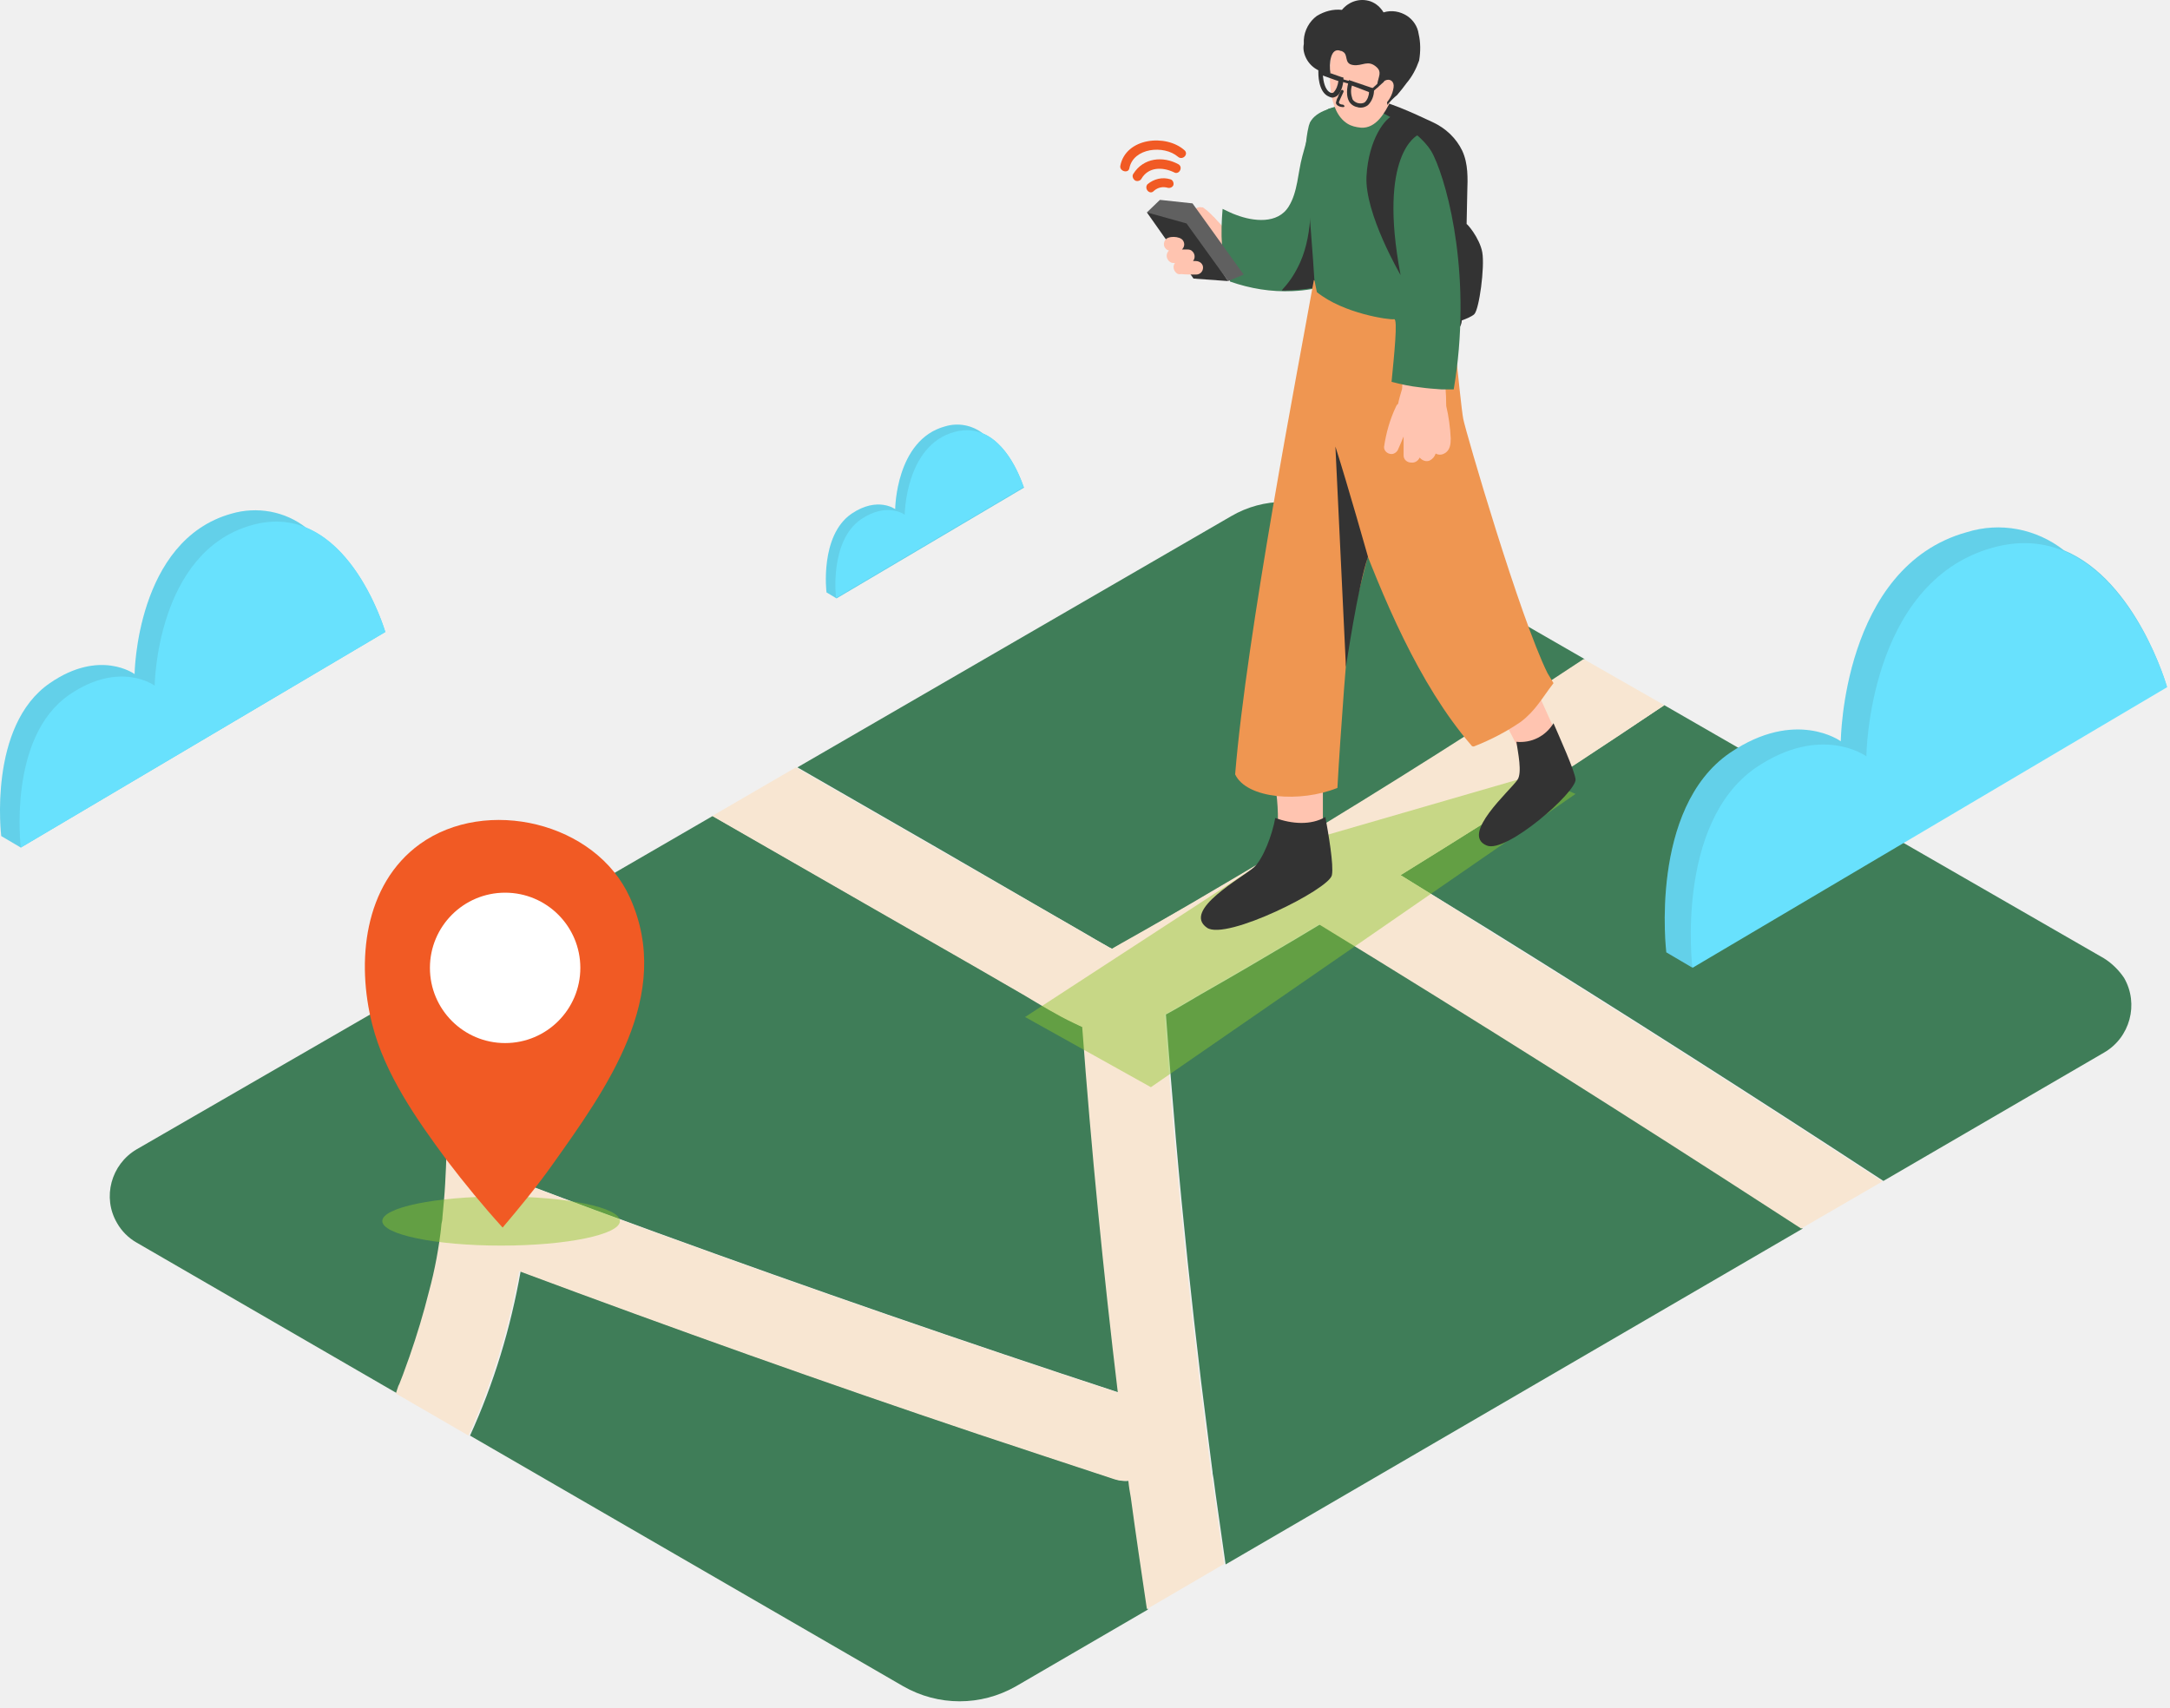
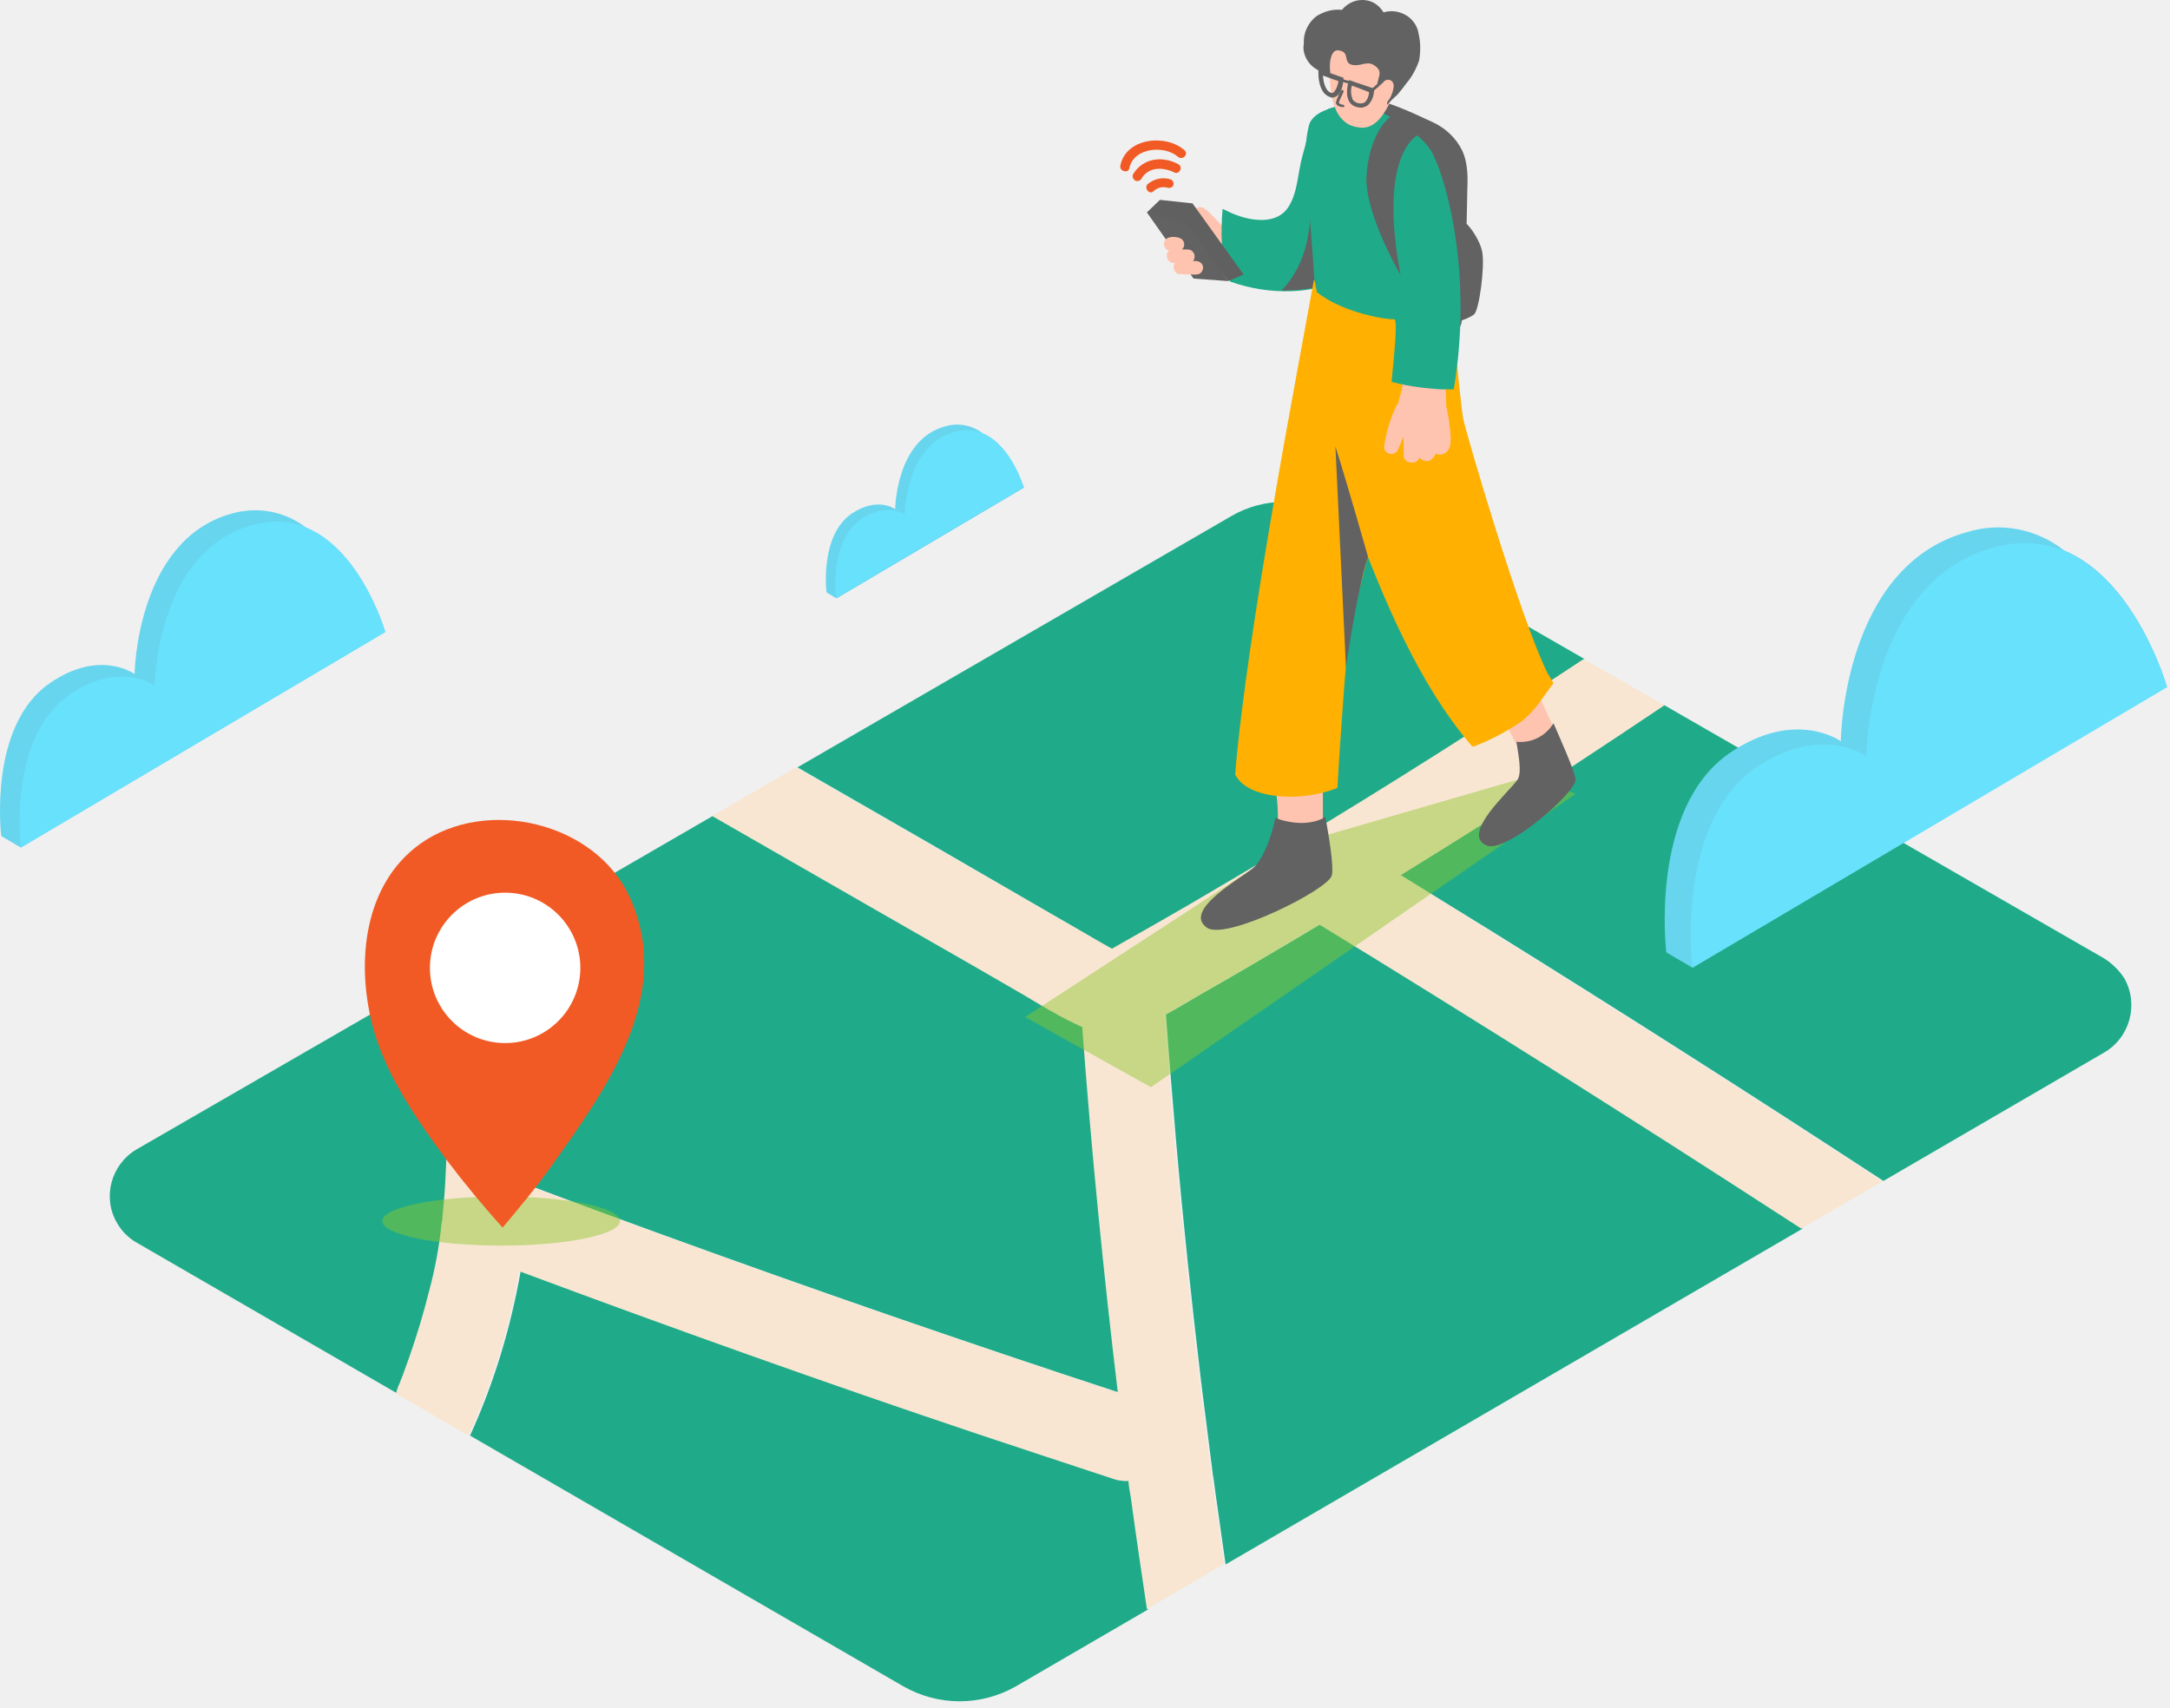
<svg xmlns="http://www.w3.org/2000/svg" width="305" height="240" viewBox="0 0 305 240" fill="none">
-   <path d="M56.41 194.546C56.551 194.123 56.763 193.701 56.903 193.278C57.256 192.432 57.538 191.586 57.819 190.741C58.877 187.711 59.793 184.68 60.568 181.58C61.413 178.479 61.977 175.378 62.33 172.207C62.33 172.419 62.118 173.617 62.259 172.771L62.33 172.137C62.4 171.784 62.4 171.432 62.471 171.15C62.541 170.375 62.611 169.6 62.682 168.825C62.823 167.274 62.893 165.724 62.964 164.174C63.034 161.002 63.034 157.831 62.823 154.59C62.752 153.039 62.611 151.489 62.4 149.939C62.4 149.586 62.33 149.304 62.259 148.952V148.67C62.118 147.895 62.048 147.12 61.907 146.345C61.413 143.526 60.85 140.707 60.075 137.959L19.202 161.566C15.608 163.68 14.339 168.331 16.454 171.925C17.088 173.053 18.074 174.039 19.202 174.674L55.846 195.885L56.34 194.828L56.41 194.546Z" fill="#3F7D58" />
-   <path d="M145.414 127.106L152.25 131.053C153.448 131.757 154.646 132.462 155.914 133.167L156.337 133.378L157.747 132.603L160.988 130.771C163.173 129.502 165.357 128.234 167.612 126.966C172.052 124.358 176.492 121.751 180.931 119.073C195.025 110.616 208.978 101.808 222.72 92.647L187.837 72.563C183.257 69.885 177.619 69.885 173.039 72.563L112.082 107.868L131.673 119.143L145.414 127.106Z" fill="#3F7D58" />
-   <path d="M158.803 208.147C158.098 208.218 157.464 208.147 156.83 207.936C150.417 205.822 144.075 203.707 137.662 201.593C116.028 194.335 94.534 186.654 73.182 178.691C71.772 186.654 69.447 194.405 66.064 201.805L126.951 237.04C131.884 239.859 137.873 239.859 142.806 237.04L161.34 226.258C160.565 221.043 159.79 215.828 159.085 210.684C159.015 209.768 158.944 208.993 158.803 208.147Z" fill="#3F7D58" />
-   <path d="M74.591 166.711C80.511 168.966 86.501 171.15 92.491 173.335C113.984 181.157 135.548 188.627 157.253 195.744C155.139 178.69 153.518 161.566 152.249 144.372C151.826 144.231 151.474 144.019 151.051 143.808C148.655 142.68 146.471 141.271 144.145 139.932L136.957 135.774L122.934 127.741L100.172 114.704L70.504 131.898C70.997 133.378 71.42 134.858 71.772 136.338C74.239 146.274 75.155 156.492 74.591 166.711Z" fill="#3F7D58" />
-   <path d="M295.727 134.717L233.925 99.13C225.68 104.626 217.364 110.053 209.049 115.408C205.032 117.945 200.945 120.482 196.857 123.019C201.015 125.556 205.173 128.163 209.331 130.7C227.935 142.257 246.398 154.026 264.72 166.006L295.727 147.965C299.391 145.851 300.66 141.13 298.546 137.465C297.841 136.408 296.854 135.422 295.727 134.717Z" fill="#3F7D58" />
-   <path d="M185.582 129.925L182.411 131.828C177.901 134.506 173.461 137.113 168.88 139.721C167.189 140.707 165.568 141.694 163.877 142.61C164.3 148.459 164.793 154.378 165.286 160.227C166.273 171.573 167.471 182.848 168.81 194.124C169.162 196.942 169.515 199.761 169.867 202.509C170.078 203.989 170.219 205.469 170.431 206.949V207.09L170.572 207.865L170.853 209.979C171.347 213.291 171.77 216.604 172.263 219.916L253.374 172.701L250.978 171.15C229.344 157.127 207.568 143.385 185.582 129.925Z" fill="#3F7D58" />
-   <path d="M196.857 123.019C200.944 120.482 205.031 117.945 209.048 115.408C217.434 110.123 225.679 104.697 233.924 99.13L222.578 92.646C208.837 101.737 194.954 110.546 180.79 119.073C176.35 121.751 171.91 124.358 167.471 126.965C165.286 128.234 163.102 129.502 160.847 130.771L157.605 132.603L156.266 133.378L155.843 133.167C154.645 132.462 153.377 131.757 152.179 131.053L145.343 127.106L131.461 119.143L111.87 107.868L100.101 114.704L122.793 127.74L136.816 135.774L144.004 139.932C146.259 141.271 148.514 142.68 150.91 143.808C151.333 144.019 151.686 144.16 152.108 144.371C153.377 161.566 155.068 178.69 157.112 195.744C135.407 188.627 113.773 181.157 92.35 173.335C86.36 171.15 80.44 168.965 74.45 166.71C75.085 156.492 74.098 146.274 71.632 136.338C71.279 134.858 70.856 133.378 70.363 131.898L59.863 137.959C60.568 140.707 61.131 143.455 61.625 146.274C61.766 147.049 61.907 147.824 61.977 148.6V148.882C61.977 149.234 62.047 149.516 62.118 149.868C62.329 151.418 62.47 152.969 62.541 154.519C62.752 157.69 62.823 160.861 62.682 164.103C62.611 165.653 62.541 167.204 62.4 168.754C62.329 169.529 62.259 170.304 62.188 171.08C62.188 171.432 62.118 171.714 62.047 172.066L61.977 172.771C61.907 173.617 62.047 172.419 62.047 172.207C61.695 175.378 61.131 178.479 60.286 181.58C59.511 184.68 58.594 187.711 57.538 190.741C57.256 191.586 56.903 192.432 56.621 193.278C56.48 193.7 56.269 194.123 56.128 194.546L55.987 194.828L55.635 195.885L65.853 201.805C69.165 194.405 71.561 186.653 72.97 178.69C94.323 186.653 115.816 194.335 137.451 201.593C143.793 203.707 150.206 205.821 156.618 207.935C157.253 208.147 157.957 208.217 158.592 208.147C158.662 208.922 158.803 209.768 158.944 210.543C159.649 215.758 160.424 220.972 161.199 226.187L172.051 219.845C171.558 216.533 171.135 213.221 170.642 209.909L170.36 207.795L170.219 207.019V206.949C170.008 205.469 169.867 203.989 169.655 202.509C169.303 199.69 168.951 196.942 168.598 194.123C167.259 182.848 166.061 171.573 165.075 160.227C164.582 154.378 164.088 148.459 163.665 142.61C165.357 141.694 167.048 140.637 168.669 139.72C173.179 137.113 177.689 134.506 182.199 131.828L185.37 129.925C207.357 143.385 229.132 157.127 250.766 171.15L253.162 172.7L264.579 166.076C246.256 154.096 227.793 142.328 209.189 130.771C205.172 128.163 201.015 125.626 196.857 123.019Z" fill="#F8E6D2" />
-   <path opacity="0.46" d="M70.434 175.096C79.658 175.096 87.135 173.55 87.135 171.643C87.135 169.736 79.658 168.19 70.434 168.19C61.21 168.19 53.732 169.736 53.732 171.643C53.732 173.55 61.21 175.096 70.434 175.096Z" fill="#8EC62C" />
+   <path d="M56.41 194.546C56.551 194.123 56.763 193.7 56.904 193.278C57.256 192.432 57.538 191.586 57.82 190.741C58.877 187.71 59.793 184.68 60.568 181.579C61.414 178.479 61.977 175.378 62.33 172.207C62.33 172.418 62.118 173.616 62.259 172.771L62.33 172.136C62.4 171.784 62.4 171.432 62.471 171.15C62.541 170.375 62.612 169.6 62.682 168.824C62.823 167.274 62.894 165.724 62.964 164.173C63.035 161.002 63.035 157.831 62.823 154.589C62.753 153.039 62.612 151.489 62.4 149.938C62.4 149.586 62.33 149.304 62.259 148.952V148.67C62.118 147.895 62.048 147.12 61.907 146.344C61.414 143.526 60.85 140.707 60.075 137.958L19.202 161.566C15.608 163.68 14.34 168.331 16.454 171.925C17.088 173.053 18.075 174.039 19.202 174.673L55.847 195.885L56.34 194.828L56.41 194.546Z" fill="#1FAB89" />
+   <path d="M145.414 127.106L152.25 131.053C153.448 131.757 154.646 132.462 155.914 133.167L156.337 133.378L157.746 132.603L160.988 130.771C163.173 129.502 165.357 128.234 167.612 126.966C172.052 124.358 176.491 121.751 180.931 119.073C195.025 110.616 208.978 101.808 222.72 92.647L187.837 72.563C183.257 69.885 177.619 69.885 173.038 72.563L112.082 107.868L131.672 119.143L145.414 127.106Z" fill="#1FAB89" />
+   <path d="M158.804 208.147C158.099 208.217 157.465 208.147 156.83 207.936C150.418 205.821 144.075 203.707 137.663 201.593C116.028 194.335 94.535 186.654 73.182 178.69C71.773 186.654 69.448 194.405 66.065 201.805L126.951 237.04C131.884 239.858 137.874 239.858 142.807 237.04L161.34 226.258C160.565 221.043 159.79 215.828 159.085 210.684C159.015 209.768 158.945 208.993 158.804 208.147Z" fill="#1FAB89" />
+   <path d="M74.592 166.711C80.511 168.966 86.501 171.15 92.491 173.335C113.985 181.157 135.549 188.627 157.253 195.744C155.139 178.69 153.518 161.566 152.25 144.372C151.827 144.231 151.475 144.019 151.052 143.808C148.656 142.68 146.471 141.271 144.146 139.932L136.958 135.774L122.934 127.741L100.173 114.704L70.505 131.898C70.998 133.378 71.421 134.858 71.773 136.338C74.24 146.274 75.156 156.492 74.592 166.711Z" fill="#1FAB89" />
+   <path d="M295.727 134.717L233.924 99.129C225.679 104.626 217.364 110.052 209.048 115.408C205.032 117.945 200.944 120.482 196.857 123.019C201.015 125.556 205.173 128.163 209.33 130.7C227.934 142.257 246.398 154.026 264.72 166.006L295.727 147.965C299.391 145.851 300.66 141.13 298.546 137.465C297.841 136.408 296.854 135.421 295.727 134.717Z" fill="#1FAB89" />
+   <path d="M185.582 129.925L182.411 131.828C177.901 134.506 173.461 137.113 168.881 139.721C167.19 140.707 165.569 141.694 163.877 142.61C164.3 148.459 164.794 154.378 165.287 160.227C166.273 171.573 167.471 182.848 168.81 194.124C169.163 196.942 169.515 199.761 169.867 202.509C170.079 203.989 170.22 205.469 170.431 206.949V207.09L170.572 207.865L170.854 209.979C171.347 213.291 171.77 216.604 172.263 219.916L253.374 172.701L250.978 171.15C229.344 157.127 207.569 143.385 185.582 129.925Z" fill="#1FAB89" />
+   <path d="M196.858 123.019C200.945 120.482 205.032 117.945 209.049 115.408C217.435 110.123 225.68 104.697 233.925 99.13L222.579 92.647C208.838 101.737 194.955 110.546 180.79 119.073C176.351 121.751 171.911 124.358 167.472 126.965C165.287 128.234 163.102 129.502 160.847 130.771L157.606 132.603L156.267 133.378L155.844 133.167C154.646 132.462 153.378 131.757 152.18 131.053L145.344 127.106L131.461 119.143L111.871 107.868L100.102 114.704L122.794 127.741L136.817 135.774L144.005 139.932C146.26 141.271 148.515 142.68 150.911 143.808C151.334 144.019 151.686 144.16 152.109 144.372C153.378 161.566 155.069 178.69 157.112 195.744C135.408 188.627 113.773 181.157 92.35 173.335C86.361 171.15 80.441 168.966 74.451 166.711C75.085 156.492 74.099 146.274 71.632 136.338C71.28 134.858 70.857 133.378 70.364 131.898L59.864 137.959C60.568 140.707 61.132 143.455 61.626 146.274C61.766 147.049 61.907 147.825 61.978 148.6V148.882C61.978 149.234 62.048 149.516 62.119 149.868C62.33 151.419 62.471 152.969 62.542 154.519C62.753 157.69 62.823 160.862 62.682 164.103C62.612 165.654 62.542 167.204 62.401 168.754C62.33 169.529 62.26 170.305 62.189 171.08C62.189 171.432 62.119 171.714 62.048 172.066L61.978 172.771C61.907 173.617 62.048 172.419 62.048 172.207C61.696 175.378 61.132 178.479 60.286 181.58C59.511 184.68 58.595 187.711 57.538 190.741C57.256 191.587 56.904 192.432 56.622 193.278C56.481 193.701 56.27 194.123 56.129 194.546L55.988 194.828L55.636 195.885L65.854 201.805C69.166 194.405 71.562 186.654 72.971 178.69C94.324 186.654 115.817 194.335 137.451 201.593C143.794 203.707 150.206 205.821 156.619 207.936C157.253 208.147 157.958 208.217 158.592 208.147C158.663 208.922 158.804 209.768 158.945 210.543C159.649 215.758 160.425 220.973 161.2 226.187L172.052 219.845C171.559 216.533 171.136 213.221 170.643 209.909L170.361 207.795L170.22 207.019V206.949C170.008 205.469 169.868 203.989 169.656 202.509C169.304 199.691 168.951 196.942 168.599 194.123C167.26 182.848 166.062 171.573 165.076 160.227C164.582 154.378 164.089 148.459 163.666 142.61C165.357 141.694 167.049 140.637 168.67 139.721C173.18 137.113 177.69 134.506 182.2 131.828L185.371 129.925C207.358 143.385 229.133 157.127 250.767 171.15L253.163 172.701L264.579 166.076C246.257 154.096 227.794 142.328 209.19 130.771C205.173 128.163 201.015 125.626 196.858 123.019Z" fill="#F8E6D2" />
+   <path opacity="0.46" d="M70.434 175.096C79.658 175.096 87.135 173.551 87.135 171.643C87.135 169.736 79.658 168.19 70.434 168.19C61.21 168.19 53.733 169.736 53.733 171.643C53.733 173.551 61.21 175.096 70.434 175.096Z" fill="#8EC62C" />
  <path opacity="0.46" d="M144.075 142.962L180.861 119.002L215.391 108.996L221.451 111.603L161.763 152.828L144.075 142.962Z" fill="#8EC62C" />
  <path d="M162.186 26.827C162.75 26.334 163.454 26.193 164.159 26.405C164.511 26.475 164.864 26.264 164.934 25.982C165.005 25.629 164.793 25.277 164.511 25.207C163.384 24.854 162.186 25.136 161.27 25.911C160.776 26.546 161.622 27.462 162.186 26.827Z" fill="#F15A24" />
-   <path d="M206.088 31.479C206.088 31.267 207.991 33.452 208.343 35.495C208.696 37.539 207.92 43.459 207.216 44.163C206.511 44.868 203.34 45.714 203.34 45.714" fill="#333333" />
-   <path d="M192.064 16.327C190.796 20.908 189.739 25.488 188.611 30.069C188.259 31.197 188.118 32.395 188.259 33.593C188.611 35.072 189.387 36.482 190.514 37.539C193.051 40.428 195.729 43.176 198.689 45.713C199.323 46.347 200.098 46.841 201.014 47.123C201.86 47.264 202.705 47.193 203.481 46.982C204.608 46.911 205.524 45.995 205.454 44.868C205.454 44.797 205.454 44.727 205.454 44.656C206.088 38.807 206.088 32.958 206.229 27.039C206.299 25.066 206.37 23.022 205.524 21.19C204.679 19.428 203.199 18.019 201.367 17.173C198.336 15.764 195.377 14.354 191.924 13.649" fill="#333333" />
+   <path d="M206.089 31.479C206.089 31.267 207.992 33.452 208.344 35.495C208.696 37.539 207.921 43.459 207.216 44.163C206.512 44.868 203.341 45.714 203.341 45.714" fill="#626262" />
+   <path d="M192.065 16.327C190.797 20.908 189.74 25.488 188.612 30.069C188.26 31.197 188.119 32.395 188.26 33.593C188.612 35.072 189.388 36.482 190.515 37.539C193.052 40.428 195.73 43.176 198.69 45.713C199.324 46.347 200.099 46.841 201.015 47.123C201.861 47.264 202.706 47.193 203.482 46.982C204.609 46.911 205.525 45.995 205.455 44.868C205.455 44.797 205.455 44.727 205.455 44.656C206.089 38.807 206.089 32.958 206.23 27.039C206.3 25.066 206.371 23.022 205.525 21.19C204.68 19.428 203.2 18.019 201.368 17.173C198.337 15.764 195.378 14.354 191.925 13.649" fill="#626262" />
  <path d="M173.179 32.818C171.558 31.972 170.713 30.281 169.162 29.224L169.092 29.153H168.951C168.387 29.012 167.894 29.294 167.753 29.858C167.682 30.069 167.753 30.351 167.823 30.562C168.246 31.338 168.88 31.901 169.656 32.324C169.796 32.536 170.008 32.747 170.29 32.747C171.206 32.959 172.122 33.311 172.968 33.663C173.461 33.945 174.025 33.734 174.307 33.311C174.447 33.099 174.447 32.818 174.377 32.536C174.095 32.959 173.531 33.029 173.179 32.818Z" fill="#FFC4B0" />
-   <path d="M173.249 35.777C172.685 34.368 172.192 33.029 171.628 31.619C171.276 31.267 170.923 30.915 170.571 30.492C170.5 30.492 170.43 30.492 170.359 30.492C169.866 30.492 169.443 30.915 169.443 31.479C169.443 31.549 169.443 31.69 169.514 31.76L169.655 32.113C169.584 32.395 169.584 32.676 169.655 32.888L170.923 35.566C171.064 35.989 171.276 36.411 171.557 36.834L171.839 37.398C172.403 38.526 174.094 37.539 173.531 36.411L173.249 35.777Z" fill="#FFC4B0" />
-   <path d="M185.018 16.609L184.877 16.891C184.665 17.384 184.313 17.878 184.031 18.371C183.679 19.569 183.397 20.767 183.045 21.965C182.41 24.29 182.41 26.968 181.142 29.012C179.592 31.549 176.139 31.126 173.743 30.21C173.108 29.998 172.474 29.646 171.84 29.364C171.558 32.747 171.558 36.411 172.897 39.582C175.716 40.569 178.675 41.062 181.706 40.921C185.159 40.78 189.88 39.723 191.219 36.059L185.018 16.609Z" fill="#3F7D58" />
-   <path d="M184.665 23.022C184.102 27.602 184.665 32.535 182.763 36.834C182.128 38.243 181.353 39.512 180.296 40.639L180.155 40.851C184.243 40.78 185.793 40.146 185.793 40.146L185.159 19.851C185.018 20.203 184.806 21.049 184.454 22.247C184.665 22.458 184.736 22.74 184.665 23.022Z" fill="#333333" />
-   <path d="M161.199 29.857L167.753 39.16L172.615 39.512L166.062 29.576L161.199 29.857Z" fill="#333333" />
+   <path d="M173.25 35.777C172.686 34.368 172.193 33.029 171.629 31.619C171.277 31.267 170.924 30.915 170.572 30.492C170.501 30.492 170.431 30.492 170.36 30.492C169.867 30.492 169.444 30.915 169.444 31.478C169.444 31.549 169.444 31.69 169.515 31.76L169.656 32.112C169.585 32.394 169.585 32.676 169.656 32.888L170.924 35.566C171.065 35.988 171.277 36.411 171.558 36.834L171.84 37.398C172.404 38.525 174.095 37.539 173.532 36.411L173.25 35.777Z" fill="#FFC4B0" />
+   <path d="M185.018 16.609L184.877 16.891C184.666 17.384 184.314 17.877 184.032 18.371C183.679 19.569 183.397 20.767 183.045 21.965C182.411 24.29 182.411 26.968 181.142 29.012C179.592 31.549 176.139 31.126 173.743 30.21C173.109 29.998 172.475 29.646 171.84 29.364C171.558 32.746 171.558 36.411 172.897 39.582C175.716 40.569 178.676 41.062 181.706 40.921C185.159 40.78 189.881 39.723 191.22 36.059L185.018 16.609Z" fill="#1FAB89" />
+   <path d="M184.666 23.022C184.102 27.602 184.666 32.535 182.763 36.834C182.129 38.243 181.354 39.512 180.297 40.639L180.156 40.851C184.243 40.78 185.793 40.146 185.793 40.146L185.159 19.851C185.018 20.203 184.807 21.049 184.454 22.247C184.666 22.458 184.736 22.74 184.666 23.022Z" fill="#626262" />
+   <path d="M161.199 29.858L167.753 39.16L172.615 39.512L166.062 29.576L161.199 29.858Z" fill="#626262" />
  <path d="M163.031 28.096L167.612 28.589L174.8 38.596L172.615 39.512L166.766 31.408L161.199 29.858L163.031 28.096Z" fill="#606060" />
-   <path d="M168.034 36.693H167.682C168.034 36.27 167.964 35.636 167.541 35.284C167.4 35.143 167.188 35.072 166.907 35.072H166.131C166.484 34.72 166.554 34.227 166.272 33.804C165.85 33.169 164.088 33.099 163.735 33.804C163.454 34.297 163.595 34.861 164.088 35.143L164.299 35.213C163.876 35.636 163.876 36.27 164.299 36.693C164.511 36.904 164.722 36.975 165.004 36.975H165.145C164.793 37.398 164.933 38.032 165.356 38.384C165.497 38.525 165.779 38.596 165.99 38.525C166.695 38.596 167.4 38.596 168.105 38.596C168.668 38.596 169.091 38.173 169.091 37.609C169.091 37.116 168.668 36.693 168.034 36.693Z" fill="#FFC4B0" />
-   <path d="M179.239 110.405C179.662 113.012 179.733 115.69 179.451 118.368C179.38 118.932 179.31 119.566 179.169 120.2L185.934 119.072V110.405H179.239Z" fill="#FFC4B0" />
-   <path d="M179.239 114.986C178.816 117.382 177.548 120.694 176.279 121.892C174.729 123.301 166.061 127.952 169.655 130.418C172.333 132.251 186.85 124.992 187.202 123.019C187.484 121.61 186.709 117.17 186.286 114.845C184.242 116.043 181.565 115.831 179.239 114.986Z" fill="#333333" />
-   <path d="M187.977 110.757C188.4 103.076 189.457 89.052 189.669 88.348C189.88 87.361 193.686 72.703 193.686 72.703C192.628 67.77 191.712 62.837 191.078 57.834C189.88 57.764 192.488 44.374 191.36 44.092C189.035 43.599 186.85 40.357 184.665 39.371C182.41 51.985 175.222 89.052 173.602 108.854C175.222 112.307 182.763 112.871 187.977 110.757Z" fill="#EF9651" />
-   <path d="M209.823 99.13C211.515 101.032 213.417 105.331 214.615 107.516C214.897 108.009 215.179 108.502 215.39 108.995L219.76 105.401L215.32 95.536L209.823 99.13Z" fill="#FFC4B0" />
-   <path d="M218.35 101.667C217.223 103.499 215.249 104.486 213.135 104.274C213.347 105.754 213.981 108.643 213.276 109.63C212.29 111.11 205.172 117.311 208.978 118.861C211.726 119.989 221.592 111.321 221.451 109.559C221.31 108.291 219.196 103.64 218.35 101.667Z" fill="#333333" />
-   <path d="M206.793 104.767C206.864 104.908 207.075 104.979 207.216 104.908C209.542 103.992 211.726 102.865 213.77 101.455C215.814 99.905 216.73 98.143 218.351 96.029L217.505 94.62C213.629 86.797 206.018 60.724 205.666 58.891C205.243 56.777 203.481 37.75 203.481 37.75L186.075 34.579C186.075 34.579 186.709 51.21 188.048 65.938C188.683 68.546 189.528 71.083 190.444 73.549C194.32 83.838 199.324 96.1 206.793 104.767Z" fill="#EF9651" />
-   <path d="M203.904 61.64C203.833 60.089 203.622 58.539 203.27 57.059C203.27 55.297 203.129 53.536 202.847 51.774C200.944 51.703 199.041 51.703 197.139 51.844C197.139 52.761 197.139 53.747 197.068 54.663C196.857 55.368 196.645 56.073 196.504 56.777C196.363 56.848 196.293 56.989 196.223 57.13C195.377 58.891 194.813 60.865 194.531 62.838C194.531 63.401 195.025 63.824 195.588 63.824C195.941 63.824 196.223 63.613 196.434 63.331C196.716 62.697 196.998 62.063 197.28 61.358V64.036C197.28 64.6 197.773 65.022 198.337 65.022C198.83 65.093 199.323 64.811 199.535 64.318C199.887 64.74 200.451 64.952 200.944 64.74C201.367 64.529 201.649 64.177 201.79 63.754C202.142 63.965 202.635 63.965 202.988 63.754C203.833 63.331 203.904 62.415 203.904 61.64Z" fill="#FFC4B0" />
-   <path d="M201.507 21.895C199.887 18.301 193.826 15.552 191.501 14.566C190.796 14.566 190.021 14.636 189.316 14.707L188.4 14.848L187.766 14.989C187.413 15.059 187.132 15.2 186.779 15.27C186.356 15.482 185.934 15.764 185.44 16.046C185.37 16.116 185.299 16.116 185.229 16.116C184.877 16.398 184.524 16.75 184.242 17.103L184.172 17.173C183.96 18.089 183.819 19.076 183.819 19.992C183.749 22.74 183.749 25.559 183.96 28.307C184.172 31.972 184.524 35.636 184.736 39.301L185.088 41.062C188.823 44.093 195.377 45.009 195.94 44.868C196.504 44.727 195.94 50.012 195.588 53.677C196.927 54.029 198.266 54.311 199.605 54.452C200.591 54.593 201.578 54.663 202.565 54.734H204.326C206.934 39.301 203.622 26.334 201.507 21.895Z" fill="#3F7D58" />
-   <path d="M189.387 17.384C189.951 17.737 190.585 17.878 191.29 17.948C193.404 18.089 194.672 15.834 195.448 14.213C196.505 12.311 197.068 10.267 197.139 8.082C197.139 7.73 197.139 7.378 196.998 7.025C196.223 4.629 187.484 2.797 187.062 7.589C186.78 10.408 186.568 15.623 189.387 17.384Z" fill="#FFC4B0" />
-   <path d="M196.152 10.62C195.518 10.62 194.954 10.831 194.531 11.254C194.038 11.677 193.756 12.24 193.685 12.874C193.615 13.156 193.756 13.368 193.967 13.509C194.179 13.861 194.601 14.002 194.954 13.791H195.024C195.588 13.438 196.152 12.945 196.504 12.381C196.927 11.747 196.997 10.831 196.152 10.62Z" fill="#FFC4B0" />
-   <path d="M199.394 4.77C199.253 3.713 198.618 2.797 197.773 2.233C196.786 1.599 195.588 1.388 194.461 1.74C194.038 1.035 193.404 0.472 192.629 0.19C191.149 -0.304 189.598 0.19 188.612 1.388C187.343 1.247 186.145 1.599 185.088 2.233C184.031 3.008 183.326 4.277 183.256 5.616C183.256 5.827 183.256 6.039 183.256 6.18C183.186 6.532 183.186 6.884 183.256 7.237C183.608 8.998 185.159 10.267 186.991 10.267C186.779 8.998 186.991 6.532 188.471 7.166C188.541 7.166 188.612 7.166 188.682 7.237C189.598 7.659 188.823 8.928 190.162 9.139C191.501 9.351 192.276 8.294 193.545 9.492C194.813 10.69 192.065 12.029 194.954 14.284C194.954 14.425 194.954 14.566 195.024 14.777C195.024 14.566 196.152 13.508 196.363 13.368C196.857 12.804 197.28 12.24 197.702 11.676C198.478 10.76 199.041 9.703 199.464 8.505C199.676 7.237 199.676 5.968 199.394 4.77Z" fill="#333333" />
-   <path d="M195.87 12.311C196.011 11.465 195.376 10.972 194.672 11.324C193.685 11.888 193.051 12.945 192.98 14.143C192.98 14.354 193.051 14.566 193.192 14.777C193.192 14.848 193.262 14.918 193.333 14.918C193.615 15.2 194.108 15.2 194.39 14.918L194.46 14.848C195.235 14.213 195.729 13.297 195.87 12.311Z" fill="#FFC4B0" />
-   <path d="M187.272 13.72C187.132 13.72 186.92 13.649 186.779 13.579C185.229 12.945 185.299 10.267 185.299 10.126V9.703L185.722 9.844C186.92 10.267 188.33 10.76 188.541 10.831L188.823 10.901V11.183C188.823 11.394 188.682 13.086 187.766 13.579C187.625 13.649 187.413 13.72 187.272 13.72ZM185.934 10.619C186.004 11.394 186.215 12.663 186.991 13.015C187.132 13.086 187.272 13.086 187.413 13.015C187.836 12.592 188.048 11.958 188.118 11.394C187.625 11.254 186.568 10.831 185.934 10.619Z" fill="#333333" />
-   <path d="M191.29 15.129C191.149 15.129 190.937 15.129 190.796 15.059C190.303 14.988 189.81 14.636 189.598 14.213C189.035 13.156 189.528 11.605 189.528 11.535L189.598 11.253L193.122 12.451V12.663C193.122 13.438 192.84 14.213 192.276 14.777C191.994 14.988 191.642 15.129 191.29 15.129ZM190.021 12.028C189.81 12.663 189.88 13.297 190.092 13.931C190.233 14.213 190.585 14.424 190.867 14.495C191.219 14.565 191.572 14.565 191.853 14.354C192.206 14.002 192.417 13.438 192.417 12.944L190.021 12.028Z" fill="#333333" />
-   <path d="M194.179 11.254L192.769 12.522C192.628 12.663 192.84 12.945 193.051 12.804L194.461 11.536C194.672 11.324 194.39 11.113 194.179 11.254Z" fill="#333333" />
-   <path d="M188.752 14.706C188.541 14.706 188.188 14.636 188.188 14.354C188.259 14.213 188.329 14.002 188.4 13.861C188.541 13.579 188.682 13.226 188.823 12.944C188.893 12.874 188.823 12.733 188.752 12.663C188.682 12.592 188.541 12.663 188.47 12.733C188.329 13.015 188.118 13.367 188.048 13.649C187.907 13.861 187.836 14.143 187.766 14.424C187.766 14.847 188.4 15.059 188.752 15.059C189.105 15.059 188.964 14.777 188.752 14.706Z" fill="#333333" />
-   <path d="M189.951 11.465C189.387 11.324 188.894 11.183 188.4 11.042C188.189 10.972 188.118 11.324 188.33 11.394C188.823 11.535 189.387 11.747 189.88 11.817C190.092 11.888 190.162 11.465 189.951 11.465Z" fill="#333333" />
-   <path d="M192.276 78.27C192.276 78.27 189.387 68.052 187.695 62.767L189.175 93.774C189.175 93.774 190.866 82.287 192.276 78.27Z" fill="#333333" />
-   <path d="M199.253 19.005C199.253 19.005 193.615 21.613 196.857 38.666C196.857 38.666 191.783 29.999 192.065 24.784C192.347 19.569 194.743 16.468 195.941 16.186C197.139 15.905 199.887 17.878 199.253 19.005Z" fill="#333333" />
-   <path d="M183.961 17.666C182.904 21.965 183.961 26.334 183.89 28.801C183.89 26.123 184.172 23.445 184.736 20.837C185.229 18.864 185.934 16.327 187.625 15.059C187.696 15.129 184.524 15.552 183.961 17.666Z" fill="#3F7D58" />
-   <path d="M160.424 25.136C161.41 23.445 163.383 23.445 165.004 24.22C165.709 24.643 166.343 23.515 165.638 23.093C163.454 21.895 160.706 22.176 159.296 24.431C159.085 24.713 159.226 25.136 159.508 25.348C159.789 25.559 160.283 25.418 160.424 25.136Z" fill="#F15A24" />
-   <path d="M158.733 23.656C159.296 20.767 163.595 20.344 165.568 22.035C166.202 22.599 167.118 21.683 166.484 21.119C163.877 18.794 158.239 19.358 157.464 23.304C157.323 24.079 158.592 24.431 158.733 23.656Z" fill="#F15A24" />
-   <path d="M290.089 77.354C286.213 74.324 281.139 73.337 276.418 74.817C258.941 79.68 258.73 104.203 258.73 104.203C258.73 104.203 252.387 99.552 243.156 105.824C231.74 113.646 234.206 133.871 234.206 133.871L237.8 135.985L304.535 96.522C304.606 96.522 300.307 81.582 290.089 77.354Z" fill="#68E1FD" />
-   <path opacity="0.1" d="M290.089 77.354C286.213 74.324 281.139 73.337 276.418 74.817C258.941 79.68 258.73 104.203 258.73 104.203C258.73 104.203 252.387 99.552 243.156 105.824C231.74 113.646 234.206 133.871 234.206 133.871L237.8 135.985L304.535 96.522C304.606 96.522 300.307 81.582 290.089 77.354Z" fill="#333333" />
-   <path d="M237.871 136.056L304.606 96.593C304.606 96.593 297.489 72.069 280.012 77.002C262.536 81.935 262.324 106.318 262.324 106.318C262.324 106.318 255.982 101.667 246.75 107.938C235.405 115.831 237.871 136.056 237.871 136.056Z" fill="#68E1FD" />
-   <path d="M138.155 60.935C136.605 59.737 134.632 59.384 132.799 59.948C125.893 61.851 125.823 71.576 125.823 71.576C125.823 71.576 123.356 69.743 119.692 72.21C115.182 75.311 116.169 83.274 116.169 83.274L117.578 84.119L143.934 68.545C143.863 68.545 142.172 62.626 138.155 60.935Z" fill="#68E1FD" />
-   <path opacity="0.1" d="M138.155 60.935C136.605 59.737 134.632 59.384 132.799 59.948C125.893 61.851 125.823 71.576 125.823 71.576C125.823 71.576 123.356 69.743 119.692 72.21C115.182 75.311 116.169 83.274 116.169 83.274L117.578 84.119L143.934 68.545C143.863 68.545 142.172 62.626 138.155 60.935Z" fill="#333333" />
-   <path d="M117.507 84.049L143.863 68.475C143.863 68.475 141.044 58.82 134.138 60.723C127.232 62.626 127.162 72.35 127.162 72.35C127.162 72.35 124.695 70.518 121.031 72.985C116.521 76.085 117.507 84.049 117.507 84.049Z" fill="#68E1FD" />
-   <path d="M43.021 74.183C40.061 71.857 36.115 71.153 32.521 72.21C19.132 75.945 18.92 94.76 18.92 94.76C18.92 94.76 14.058 91.166 7.011 96.028C-1.728 102.019 0.175 117.522 0.175 117.522L2.923 119.143L54.155 88.841C54.155 88.841 50.843 77.424 43.021 74.183Z" fill="#68E1FD" />
-   <path opacity="0.1" d="M43.021 74.183C40.061 71.857 36.115 71.153 32.521 72.21C19.132 75.945 18.92 94.76 18.92 94.76C18.92 94.76 14.058 91.166 7.011 96.028C-1.728 102.019 0.175 117.522 0.175 117.522L2.923 119.143L54.155 88.841C54.155 88.841 50.843 77.424 43.021 74.183Z" fill="#333333" />
-   <path d="M2.923 119.143L54.155 88.841C54.155 88.841 48.729 70.025 35.339 73.831C21.95 77.636 21.739 96.381 21.739 96.381C21.739 96.381 16.876 92.787 9.759 97.65C1.02 103.64 2.923 119.143 2.923 119.143Z" fill="#68E1FD" />
-   <path d="M70.645 172.56C67.897 169.529 65.289 166.358 62.823 163.117C58.595 157.409 54.084 150.996 52.323 144.019C50.068 135.211 51.125 124.358 59.017 118.65C68.32 111.955 83.752 115.549 88.544 126.19C94.746 139.932 85.232 153.039 77.621 163.751C75.367 166.922 72.971 169.811 70.645 172.56Z" fill="#F15A24" />
-   <path d="M70.997 146.626C76.835 146.626 81.568 141.894 81.568 136.056C81.568 130.218 76.835 125.485 70.997 125.485C65.159 125.485 60.427 130.218 60.427 136.056C60.427 141.894 65.159 146.626 70.997 146.626Z" fill="white" />
+   <path d="M168.035 36.693H167.683C168.035 36.27 167.965 35.636 167.542 35.284C167.401 35.143 167.189 35.072 166.908 35.072H166.132C166.485 34.72 166.555 34.227 166.273 33.804C165.851 33.169 164.089 33.099 163.736 33.804C163.455 34.297 163.595 34.861 164.089 35.143L164.3 35.213C163.877 35.636 163.877 36.27 164.3 36.693C164.512 36.904 164.723 36.975 165.005 36.975H165.146C164.793 37.398 164.934 38.032 165.357 38.384C165.498 38.525 165.78 38.596 165.991 38.525C166.696 38.596 167.401 38.596 168.106 38.596C168.669 38.596 169.092 38.173 169.092 37.609C169.092 37.116 168.669 36.693 168.035 36.693Z" fill="#FFC4B0" />
+   <path d="M179.24 110.405C179.662 113.012 179.733 115.69 179.451 118.368C179.381 118.932 179.31 119.566 179.169 120.2L185.934 119.073V110.405H179.24Z" fill="#FFC4B0" />
+   <path d="M179.24 114.986C178.817 117.382 177.548 120.694 176.28 121.892C174.729 123.301 166.062 127.952 169.656 130.419C172.333 132.251 186.85 124.992 187.203 123.019C187.485 121.61 186.709 117.17 186.287 114.845C184.243 116.043 181.565 115.831 179.24 114.986Z" fill="#626262" />
+   <path d="M187.978 110.757C188.401 103.076 189.458 89.052 189.669 88.347C189.881 87.361 193.686 72.703 193.686 72.703C192.629 67.77 191.713 62.837 191.079 57.834C189.881 57.763 192.488 44.374 191.361 44.092C189.035 43.599 186.851 40.357 184.666 39.371C182.411 51.985 175.223 89.052 173.602 108.854C175.223 112.307 182.763 112.871 187.978 110.757Z" fill="#FFB000" />
+   <path d="M209.824 99.13C211.515 101.032 213.418 105.331 214.616 107.516C214.898 108.009 215.179 108.502 215.391 108.995L219.76 105.401L215.32 95.536L209.824 99.13Z" fill="#FFC4B0" />
+   <path d="M218.351 101.667C217.223 103.499 215.25 104.486 213.136 104.274C213.347 105.754 213.981 108.644 213.277 109.63C212.29 111.11 205.173 117.311 208.978 118.862C211.726 119.989 221.592 111.321 221.451 109.56C221.31 108.291 219.196 103.64 218.351 101.667Z" fill="#626262" />
+   <path d="M206.793 104.767C206.864 104.908 207.075 104.979 207.216 104.908C209.542 103.992 211.726 102.865 213.77 101.455C215.814 99.905 216.73 98.143 218.351 96.029L217.505 94.62C213.629 86.797 206.018 60.724 205.666 58.891C205.243 56.777 203.481 37.75 203.481 37.75L186.075 34.579C186.075 34.579 186.709 51.21 188.048 65.938C188.683 68.546 189.528 71.083 190.444 73.549C194.32 83.838 199.324 96.1 206.793 104.767Z" fill="#FFB000" />
+   <path d="M203.904 61.64C203.834 60.089 203.622 58.539 203.27 57.059C203.27 55.297 203.129 53.536 202.847 51.774C200.945 51.703 199.042 51.703 197.139 51.844C197.139 52.76 197.139 53.747 197.069 54.663C196.857 55.368 196.646 56.072 196.505 56.777C196.364 56.848 196.293 56.989 196.223 57.13C195.377 58.891 194.814 60.864 194.532 62.838C194.532 63.401 195.025 63.824 195.589 63.824C195.941 63.824 196.223 63.613 196.434 63.331C196.716 62.697 196.998 62.062 197.28 61.358V64.036C197.28 64.599 197.773 65.022 198.337 65.022C198.83 65.093 199.324 64.811 199.535 64.317C199.887 64.74 200.451 64.952 200.945 64.74C201.367 64.529 201.649 64.177 201.79 63.754C202.143 63.965 202.636 63.965 202.988 63.754C203.834 63.331 203.904 62.415 203.904 61.64Z" fill="#FFC4B0" />
+   <path d="M201.508 21.894C199.888 18.3 193.827 15.552 191.502 14.565C190.797 14.565 190.022 14.636 189.317 14.706L188.401 14.847L187.767 14.988C187.414 15.059 187.133 15.2 186.78 15.27C186.357 15.482 185.935 15.763 185.441 16.045C185.371 16.116 185.3 16.116 185.23 16.116C184.878 16.398 184.525 16.75 184.243 17.102L184.173 17.173C183.961 18.089 183.82 19.076 183.82 19.992C183.75 22.74 183.75 25.559 183.961 28.307C184.173 31.971 184.525 35.636 184.737 39.3L185.089 41.062C188.824 44.092 195.378 45.008 195.941 44.868C196.505 44.727 195.941 50.012 195.589 53.676C196.928 54.029 198.267 54.311 199.606 54.452C200.592 54.592 201.579 54.663 202.565 54.733H204.327C206.935 39.3 203.623 26.334 201.508 21.894Z" fill="#1FAB89" />
+   <path d="M189.388 17.384C189.951 17.737 190.586 17.878 191.29 17.948C193.404 18.089 194.673 15.834 195.448 14.213C196.505 12.311 197.069 10.267 197.139 8.082C197.139 7.73 197.139 7.378 196.998 7.025C196.223 4.629 187.485 2.797 187.062 7.589C186.78 10.408 186.569 15.623 189.388 17.384Z" fill="#FFC4B0" />
+   <path d="M196.153 10.62C195.519 10.62 194.955 10.831 194.532 11.254C194.039 11.677 193.757 12.24 193.686 12.875C193.616 13.157 193.757 13.368 193.968 13.509C194.18 13.861 194.602 14.002 194.955 13.791H195.025C195.589 13.438 196.153 12.945 196.505 12.381C196.928 11.747 196.998 10.831 196.153 10.62Z" fill="#FFC4B0" />
+   <path d="M199.394 4.77C199.253 3.713 198.619 2.797 197.773 2.233C196.787 1.599 195.589 1.388 194.461 1.74C194.038 1.035 193.404 0.472 192.629 0.19C191.149 -0.304 189.599 0.19 188.612 1.388C187.344 1.247 186.146 1.599 185.089 2.233C184.032 3.008 183.327 4.277 183.256 5.616C183.256 5.827 183.256 6.039 183.256 6.18C183.186 6.532 183.186 6.884 183.256 7.237C183.609 8.998 185.159 10.267 186.991 10.267C186.78 8.998 186.991 6.532 188.471 7.166C188.542 7.166 188.612 7.166 188.683 7.237C189.599 7.659 188.824 8.928 190.163 9.139C191.501 9.351 192.277 8.294 193.545 9.492C194.814 10.69 192.065 12.029 194.955 14.284C194.955 14.425 194.955 14.566 195.025 14.777C195.025 14.566 196.152 13.508 196.364 13.368C196.857 12.804 197.28 12.24 197.703 11.676C198.478 10.76 199.042 9.703 199.465 8.505C199.676 7.237 199.676 5.968 199.394 4.77Z" fill="#626262" />
+   <path d="M195.871 12.311C196.012 11.465 195.377 10.972 194.673 11.324C193.686 11.888 193.052 12.945 192.981 14.143C192.981 14.354 193.052 14.566 193.193 14.777C193.193 14.848 193.263 14.918 193.334 14.918C193.616 15.2 194.109 15.2 194.391 14.918L194.461 14.848C195.236 14.213 195.73 13.297 195.871 12.311Z" fill="#FFC4B0" />
+   <path d="M187.273 13.72C187.133 13.72 186.921 13.649 186.78 13.579C185.23 12.945 185.3 10.267 185.3 10.126V9.703L185.723 9.844C186.921 10.267 188.331 10.76 188.542 10.831L188.824 10.901V11.183C188.824 11.394 188.683 13.086 187.767 13.579C187.626 13.649 187.414 13.72 187.273 13.72ZM185.935 10.619C186.005 11.394 186.216 12.663 186.992 13.015C187.133 13.086 187.273 13.086 187.414 13.015C187.837 12.592 188.049 11.958 188.119 11.394C187.626 11.254 186.569 10.831 185.935 10.619Z" fill="#626262" />
+   <path d="M191.29 15.129C191.149 15.129 190.938 15.129 190.797 15.059C190.304 14.988 189.81 14.636 189.599 14.213C189.035 13.156 189.528 11.606 189.528 11.535L189.599 11.253L193.122 12.451V12.663C193.122 13.438 192.84 14.213 192.277 14.777C191.995 14.988 191.642 15.129 191.29 15.129ZM190.022 12.029C189.81 12.663 189.881 13.297 190.092 13.931C190.233 14.213 190.585 14.425 190.867 14.495C191.22 14.566 191.572 14.566 191.854 14.354C192.206 14.002 192.418 13.438 192.418 12.945L190.022 12.029Z" fill="#626262" />
+   <path d="M194.179 11.254L192.77 12.522C192.629 12.663 192.84 12.945 193.052 12.804L194.461 11.536C194.673 11.324 194.391 11.113 194.179 11.254Z" fill="#626262" />
+   <path d="M188.753 14.706C188.542 14.706 188.189 14.636 188.189 14.354C188.26 14.213 188.33 14.001 188.401 13.861C188.542 13.579 188.683 13.226 188.824 12.944C188.894 12.874 188.824 12.733 188.753 12.662C188.683 12.592 188.542 12.662 188.471 12.733C188.33 13.015 188.119 13.367 188.048 13.649C187.908 13.861 187.837 14.142 187.767 14.424C187.767 14.847 188.401 15.059 188.753 15.059C189.106 15.059 188.965 14.777 188.753 14.706Z" fill="#626262" />
+   <path d="M189.951 11.465C189.387 11.324 188.894 11.183 188.401 11.042C188.189 10.972 188.119 11.324 188.33 11.394C188.824 11.535 189.387 11.747 189.881 11.817C190.092 11.888 190.162 11.465 189.951 11.465Z" fill="#626262" />
+   <path d="M192.277 78.27C192.277 78.27 189.387 68.052 187.696 62.767L189.176 93.774C189.176 93.774 190.867 82.287 192.277 78.27Z" fill="#626262" />
+   <path d="M199.253 19.005C199.253 19.005 193.616 21.613 196.857 38.666C196.857 38.666 191.783 29.999 192.065 24.784C192.347 19.569 194.743 16.468 195.941 16.186C197.139 15.905 199.887 17.878 199.253 19.005Z" fill="#626262" />
+   <path d="M183.961 17.666C182.904 21.965 183.961 26.334 183.891 28.801C183.891 26.123 184.173 23.445 184.736 20.838C185.23 18.864 185.934 16.328 187.626 15.059C187.696 15.13 184.525 15.552 183.961 17.666Z" fill="#1FAB89" />
+   <path d="M160.424 25.136C161.411 23.445 163.384 23.445 165.005 24.22C165.71 24.643 166.344 23.515 165.639 23.093C163.455 21.895 160.706 22.177 159.297 24.431C159.085 24.713 159.226 25.136 159.508 25.348C159.79 25.559 160.283 25.418 160.424 25.136Z" fill="#F15A24" />
+   <path d="M158.733 23.656C159.297 20.767 163.595 20.344 165.569 22.035C166.203 22.599 167.119 21.683 166.485 21.119C163.877 18.794 158.24 19.358 157.465 23.304C157.324 24.079 158.592 24.431 158.733 23.656Z" fill="#F15A24" />
+   <path d="M290.089 77.354C286.213 74.324 281.139 73.337 276.418 74.817C258.941 79.679 258.73 104.203 258.73 104.203C258.73 104.203 252.388 99.552 243.156 105.824C231.74 113.646 234.206 133.871 234.206 133.871L237.8 135.985L304.535 96.522C304.606 96.522 300.307 81.582 290.089 77.354Z" fill="#68E1FD" />
+   <path opacity="0.1" d="M290.089 77.354C286.213 74.324 281.139 73.337 276.418 74.817C258.941 79.679 258.73 104.203 258.73 104.203C258.73 104.203 252.388 99.552 243.156 105.824C231.74 113.646 234.206 133.871 234.206 133.871L237.8 135.985L304.535 96.522C304.606 96.522 300.307 81.582 290.089 77.354Z" fill="#626262" />
+   <path d="M237.871 136.056L304.606 96.593C304.606 96.593 297.488 72.069 280.012 77.002C262.535 81.935 262.324 106.318 262.324 106.318C262.324 106.318 255.982 101.667 246.75 107.939C235.404 115.831 237.871 136.056 237.871 136.056Z" fill="#68E1FD" />
+   <path d="M138.156 60.935C136.605 59.737 134.632 59.385 132.8 59.948C125.894 61.851 125.823 71.576 125.823 71.576C125.823 71.576 123.357 69.744 119.693 72.21C115.182 75.311 116.169 83.274 116.169 83.274L117.578 84.12L143.934 68.546C143.864 68.546 142.172 62.626 138.156 60.935Z" fill="#68E1FD" />
+   <path opacity="0.1" d="M138.156 60.935C136.605 59.737 134.632 59.385 132.8 59.948C125.894 61.851 125.823 71.576 125.823 71.576C125.823 71.576 123.357 69.744 119.693 72.21C115.182 75.311 116.169 83.274 116.169 83.274L117.578 84.12L143.934 68.546C143.864 68.546 142.172 62.626 138.156 60.935Z" fill="#626262" />
+   <path d="M117.508 84.049L143.863 68.475C143.863 68.475 141.045 58.82 134.139 60.723C127.233 62.626 127.162 72.35 127.162 72.35C127.162 72.35 124.696 70.518 121.031 72.985C116.521 76.085 117.508 84.049 117.508 84.049Z" fill="#68E1FD" />
+   <path d="M43.021 74.183C40.061 71.857 36.115 71.153 32.521 72.21C19.132 75.944 18.92 94.76 18.92 94.76C18.92 94.76 14.058 91.166 7.011 96.028C-1.728 102.018 0.175 117.522 0.175 117.522L2.923 119.143L54.155 88.841C54.155 88.841 50.843 77.424 43.021 74.183Z" fill="#68E1FD" />
+   <path opacity="0.1" d="M43.021 74.183C40.061 71.857 36.115 71.153 32.521 72.21C19.132 75.944 18.92 94.76 18.92 94.76C18.92 94.76 14.058 91.166 7.011 96.028C-1.728 102.018 0.175 117.522 0.175 117.522L2.923 119.143L54.155 88.841C54.155 88.841 50.843 77.424 43.021 74.183Z" fill="#626262" />
+   <path d="M2.923 119.143L54.155 88.841C54.155 88.841 48.729 70.025 35.34 73.831C21.95 77.636 21.739 96.381 21.739 96.381C21.739 96.381 16.877 92.787 9.759 97.65C1.021 103.64 2.923 119.143 2.923 119.143Z" fill="#68E1FD" />
+   <path d="M70.645 172.56C67.897 169.529 65.29 166.358 62.823 163.117C58.595 157.409 54.085 150.996 52.323 144.019C50.068 135.211 51.125 124.358 59.018 118.65C68.32 111.955 83.753 115.549 88.545 126.19C94.746 139.932 85.233 153.039 77.622 163.751C75.367 166.922 72.971 169.811 70.645 172.56Z" fill="#F15A24" />
+   <path d="M70.998 146.626C76.836 146.626 81.568 141.894 81.568 136.056C81.568 130.218 76.836 125.485 70.998 125.485C65.16 125.485 60.427 130.218 60.427 136.056C60.427 141.894 65.16 146.626 70.998 146.626Z" fill="white" />
</svg>
